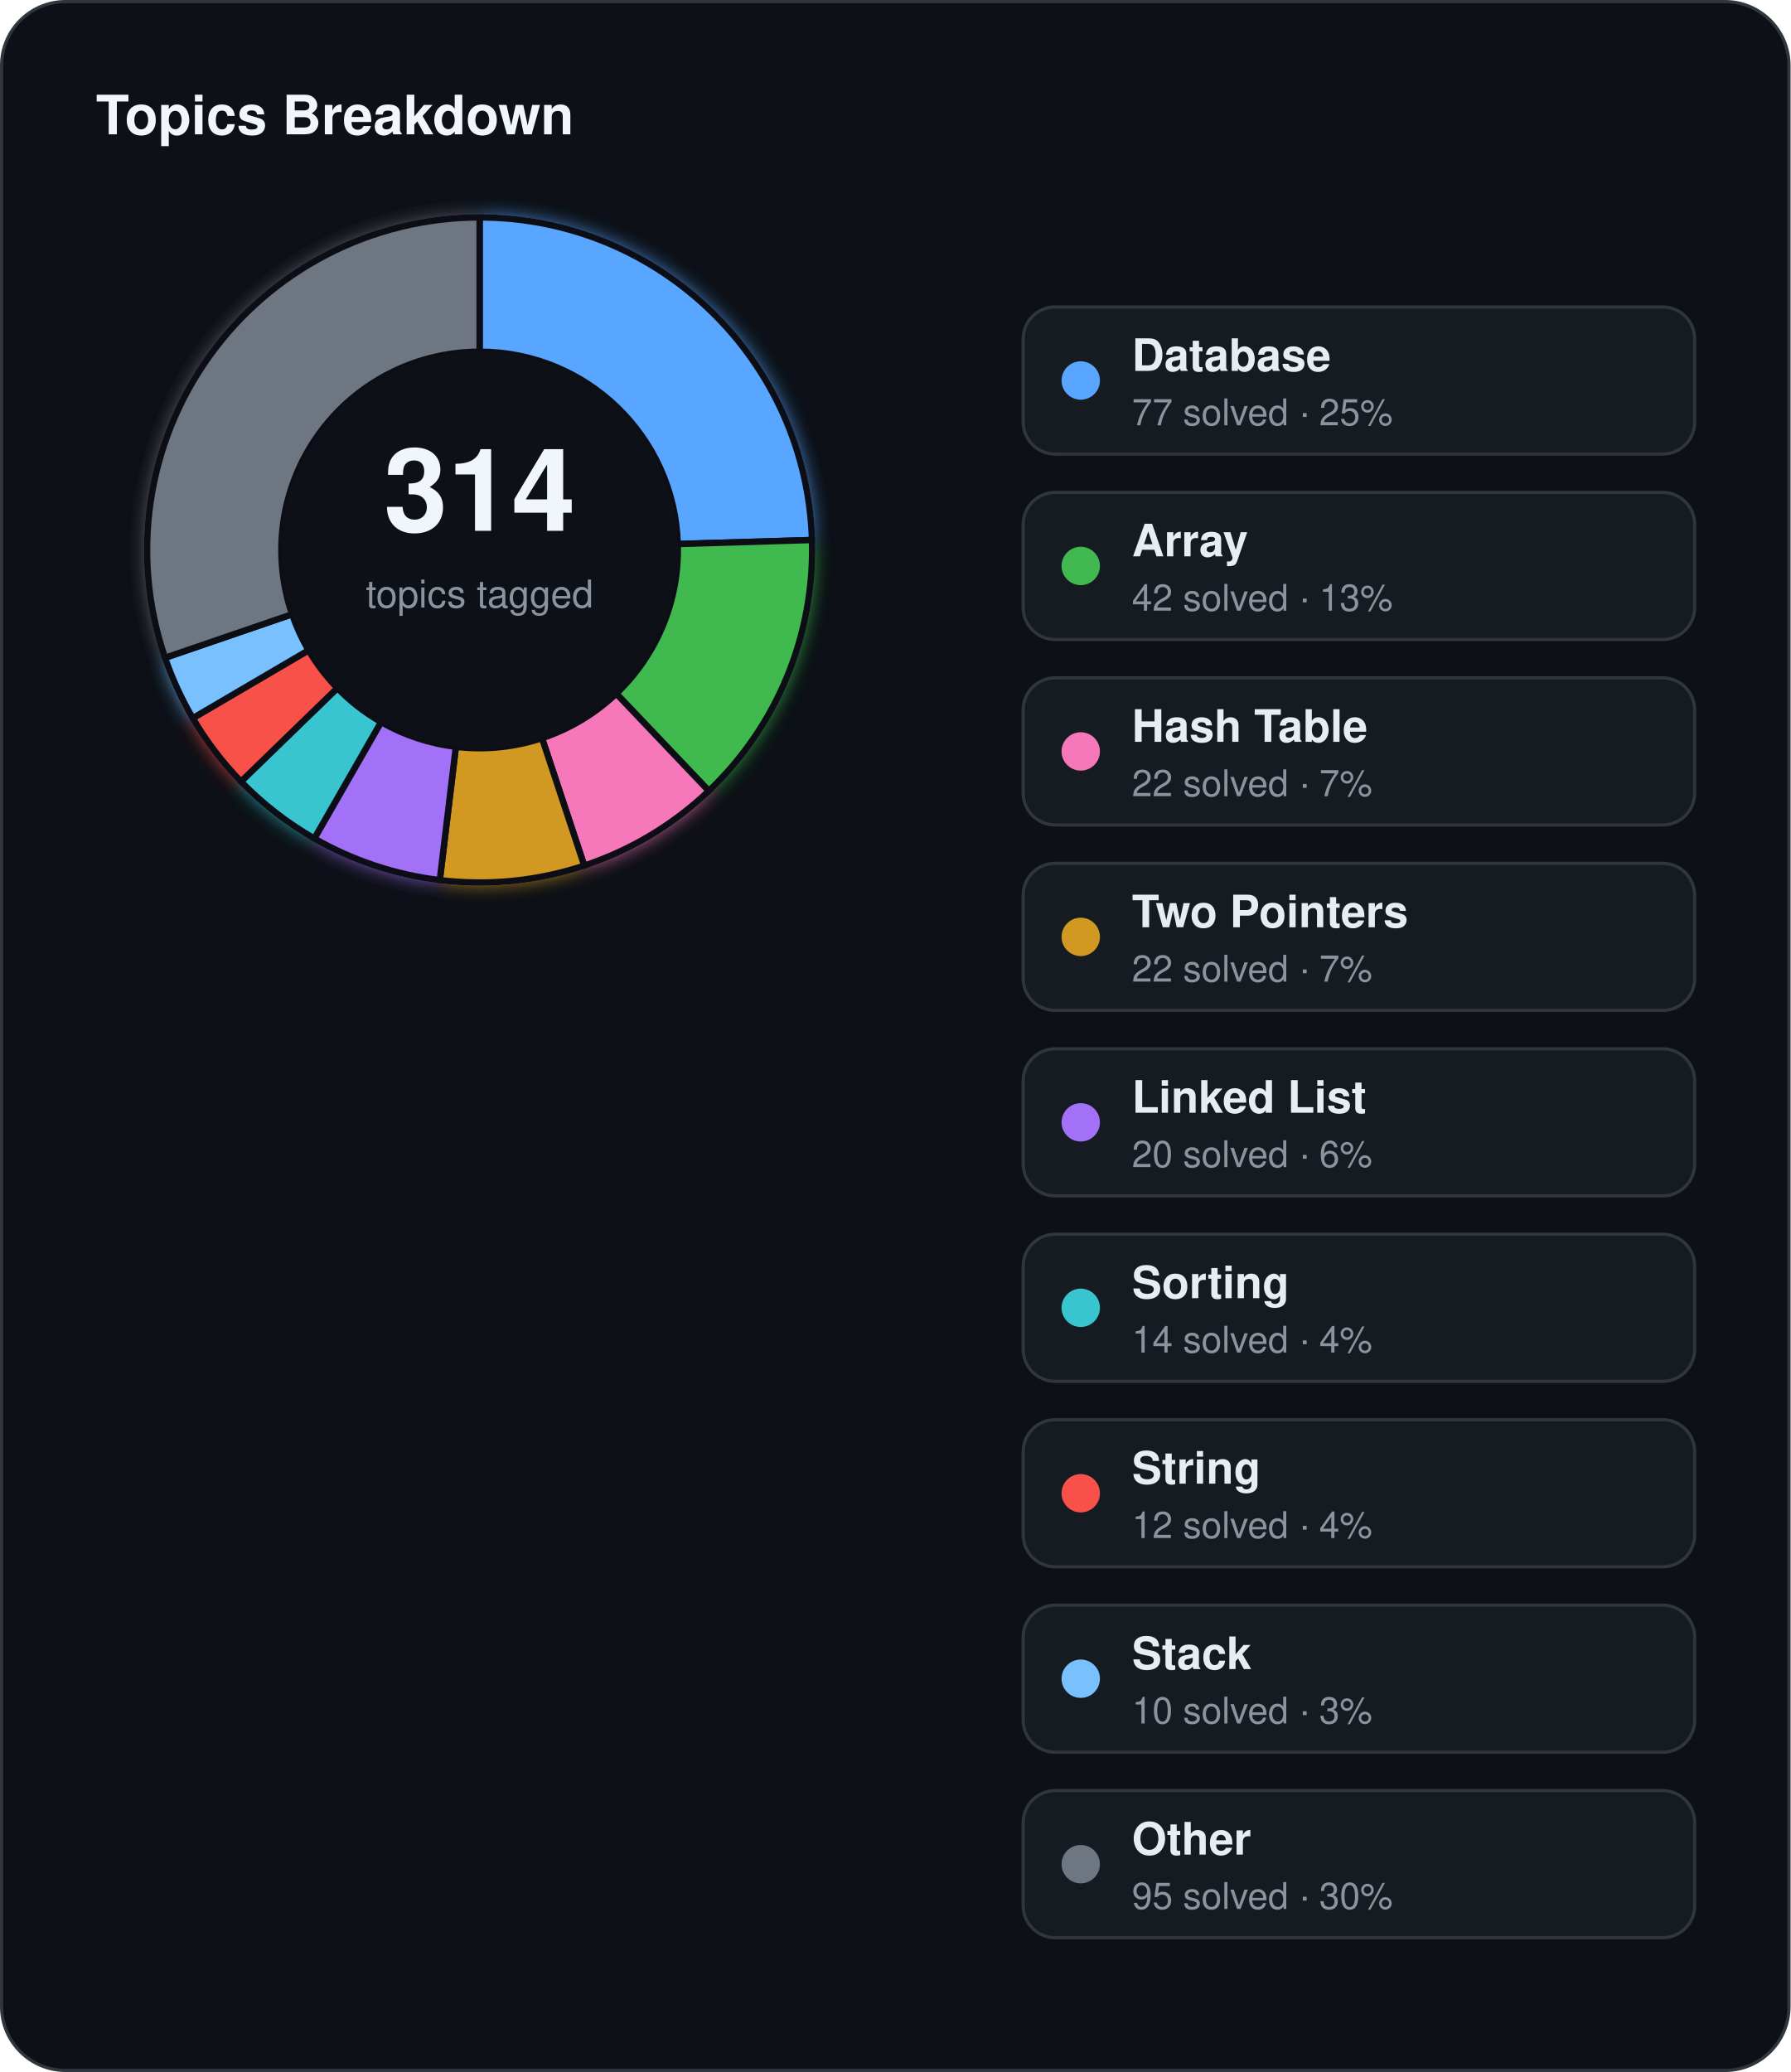
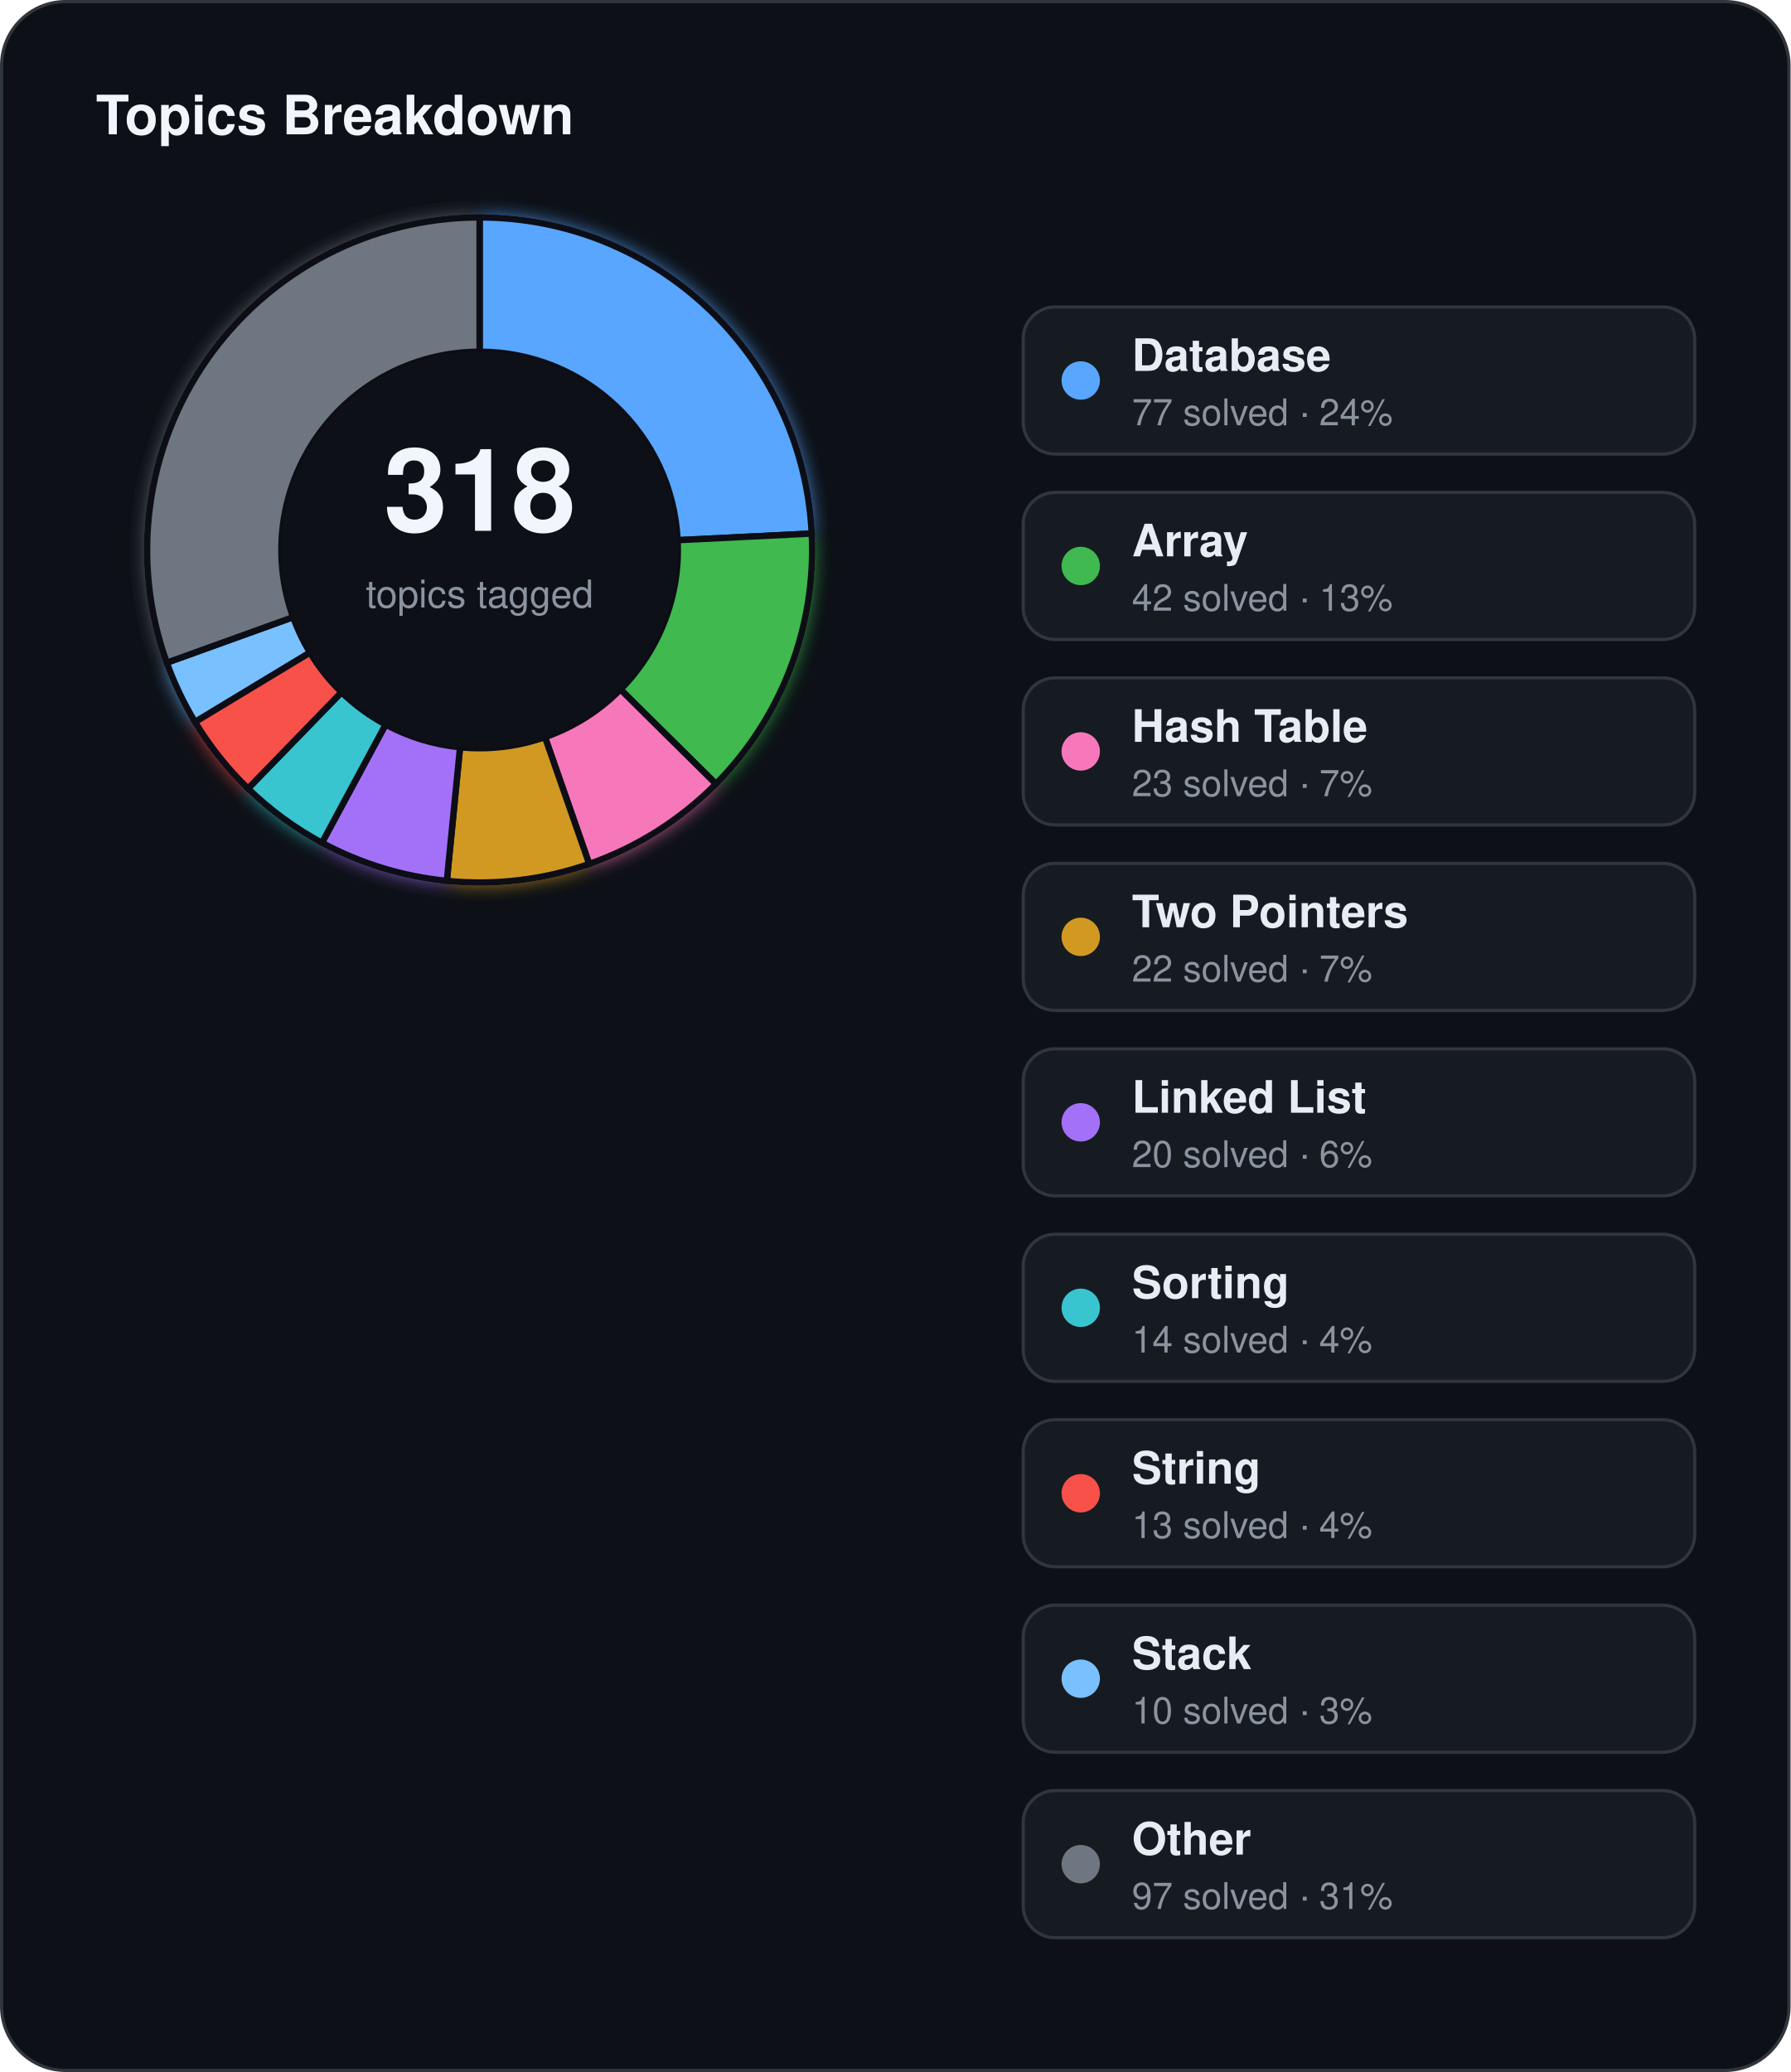
<svg xmlns="http://www.w3.org/2000/svg" width="560" height="648" viewBox="0 0 560 648">
  <defs>
    <filter id="topics-glow" x="-60%" y="-60%" width="220%" height="220%">
      <feGaussianBlur stdDeviation="3" result="blur" />
      <feMerge>
        <feMergeNode in="blur" />
        <feMergeNode in="SourceGraphic" />
      </feMerge>
    </filter>
  </defs>
  <rect x="0.5" y="0.5" width="559" height="647" rx="20" fill="#0d1117" stroke="#30363d" stroke-width="1" />
  <text x="30" y="42" fill="#f0f6fc" font-family="Segoe UI, Helvetica, Arial, sans-serif" font-size="17" font-weight="700">Topics Breakdown</text>
  <g filter="url(#topics-glow)">
-     <path d="M 150.00,68.00 A 104,104 0 0 1 253.95,168.88 L 211.97,170.14 A 62,62 0 0 0 150.00,110.00 Z" fill="#58a6ff" stroke="#0d1117" stroke-width="2" />
-     <path d="M 253.95,168.88 A 104,104 0 0 1 221.68,247.36 L 192.73,216.92 A 62,62 0 0 0 211.97,170.14 Z" fill="#3fb950" stroke="#0d1117" stroke-width="2" />
-     <path d="M 221.68,247.36 A 104,104 0 0 1 182.73,270.72 L 169.51,230.85 A 62,62 0 0 0 192.73,216.92 Z" fill="#f778ba" stroke="#0d1117" stroke-width="2" />
-     <path d="M 182.73,270.72 A 104,104 0 0 1 137.54,275.25 L 142.57,233.55 A 62,62 0 0 0 169.51,230.85 Z" fill="#d29922" stroke="#0d1117" stroke-width="2" />
-     <path d="M 137.54,275.25 A 104,104 0 0 1 98.30,262.24 L 119.18,225.80 A 62,62 0 0 0 142.57,233.55 Z" fill="#a371f7" stroke="#0d1117" stroke-width="2" />
-     <path d="M 98.30,262.24 A 104,104 0 0 1 75.37,244.43 L 105.51,215.18 A 62,62 0 0 0 119.18,225.80 Z" fill="#39c5cf" stroke="#0d1117" stroke-width="2" />
-     <path d="M 75.37,244.43 A 104,104 0 0 1 60.28,224.60 L 96.51,203.36 A 62,62 0 0 0 105.51,215.18 Z" fill="#f85149" stroke="#0d1117" stroke-width="2" />
-     <path d="M 60.28,224.60 A 104,104 0 0 1 51.62,205.72 L 91.35,192.10 A 62,62 0 0 0 96.51,203.36 Z" fill="#79c0ff" stroke="#0d1117" stroke-width="2" />
-     <path d="M 51.62,205.72 A 104,104 0 0 1 150.00,68.00 L 150.00,110.00 A 62,62 0 0 0 91.35,192.10 Z" fill="#6e7681" stroke="#0d1117" stroke-width="2" />
+     <path d="M 150.00,68.00 A 104,104 0 0 1 253.87,166.86 L 211.92,168.94 A 62,62 0 0 0 150.00,110.00 Z" fill="#58a6ff" stroke="#0d1117" stroke-width="2" />
+     <path d="M 253.87,166.86 A 104,104 0 0 1 223.90,245.17 L 194.06,215.62 A 62,62 0 0 0 211.92,168.94 Z" fill="#3fb950" stroke="#0d1117" stroke-width="2" />
+     <path d="M 223.90,245.17 A 104,104 0 0 1 184.28,270.19 L 170.44,230.54 A 62,62 0 0 0 194.06,215.62 Z" fill="#f778ba" stroke="#0d1117" stroke-width="2" />
+     <path d="M 184.28,270.19 A 104,104 0 0 1 139.74,275.49 L 143.88,233.70 A 62,62 0 0 0 170.44,230.54 Z" fill="#d29922" stroke="#0d1117" stroke-width="2" />
+     <path d="M 139.74,275.49 A 104,104 0 0 1 100.69,263.57 L 120.60,226.59 A 62,62 0 0 0 143.88,233.70 Z" fill="#a371f7" stroke="#0d1117" stroke-width="2" />
+     <path d="M 100.69,263.57 A 104,104 0 0 1 77.56,246.62 L 106.81,216.49 A 62,62 0 0 0 120.60,226.59 Z" fill="#39c5cf" stroke="#0d1117" stroke-width="2" />
+     <path d="M 77.56,246.62 A 104,104 0 0 1 60.98,225.77 L 96.93,204.05 A 62,62 0 0 0 106.81,216.49 Z" fill="#f85149" stroke="#0d1117" stroke-width="2" />
+     <path d="M 60.98,225.77 A 104,104 0 0 1 52.16,207.25 L 91.67,193.01 A 62,62 0 0 0 96.93,204.05 Z" fill="#79c0ff" stroke="#0d1117" stroke-width="2" />
+     <path d="M 52.16,207.25 A 104,104 0 0 1 150.00,68.00 L 150.00,110.00 A 62,62 0 0 0 91.67,193.01 Z" fill="#6e7681" stroke="#0d1117" stroke-width="2" />
  </g>
  <circle cx="150" cy="172" r="62" fill="#0d1117" />
-   <text x="150" y="166" text-anchor="middle" fill="#f0f6fc" font-family="Segoe UI, Helvetica, Arial, sans-serif" font-size="36" font-weight="700">314</text>
+   <text x="150" y="166" text-anchor="middle" fill="#f0f6fc" font-family="Segoe UI, Helvetica, Arial, sans-serif" font-size="36" font-weight="700">318</text>
  <text x="150" y="190" text-anchor="middle" fill="#8b949e" font-family="Segoe UI, Helvetica, Arial, sans-serif" font-size="12">topics tagged</text>
  <rect x="320" y="96" width="210" height="46" rx="10" fill="#161b22" stroke="#30363d" stroke-width="1" />
  <circle cx="338" cy="119" r="6" fill="#58a6ff" />
  <text x="354" y="116" fill="#e6edf3" font-family="Segoe UI, Helvetica, Arial, sans-serif" font-size="14" font-weight="600">Database</text>
-   <text x="354" y="133" fill="#8b949e" font-family="Segoe UI, Helvetica, Arial, sans-serif" font-size="11.5">77 solved · 25%</text>
+   <text x="354" y="133" fill="#8b949e" font-family="Segoe UI, Helvetica, Arial, sans-serif" font-size="11.5">77 solved · 24%</text>
  <rect x="320" y="154" width="210" height="46" rx="10" fill="#161b22" stroke="#30363d" stroke-width="1" />
  <circle cx="338" cy="177" r="6" fill="#3fb950" />
  <text x="354" y="174" fill="#e6edf3" font-family="Segoe UI, Helvetica, Arial, sans-serif" font-size="14" font-weight="600">Array</text>
  <text x="354" y="191" fill="#8b949e" font-family="Segoe UI, Helvetica, Arial, sans-serif" font-size="11.5">42 solved · 13%</text>
  <rect x="320" y="212" width="210" height="46" rx="10" fill="#161b22" stroke="#30363d" stroke-width="1" />
  <circle cx="338" cy="235" r="6" fill="#f778ba" />
  <text x="354" y="232" fill="#e6edf3" font-family="Segoe UI, Helvetica, Arial, sans-serif" font-size="14" font-weight="600">Hash Table</text>
-   <text x="354" y="249" fill="#8b949e" font-family="Segoe UI, Helvetica, Arial, sans-serif" font-size="11.5">22 solved · 7%</text>
+   <text x="354" y="249" fill="#8b949e" font-family="Segoe UI, Helvetica, Arial, sans-serif" font-size="11.5">23 solved · 7%</text>
  <rect x="320" y="270" width="210" height="46" rx="10" fill="#161b22" stroke="#30363d" stroke-width="1" />
  <circle cx="338" cy="293" r="6" fill="#d29922" />
  <text x="354" y="290" fill="#e6edf3" font-family="Segoe UI, Helvetica, Arial, sans-serif" font-size="14" font-weight="600">Two Pointers</text>
  <text x="354" y="307" fill="#8b949e" font-family="Segoe UI, Helvetica, Arial, sans-serif" font-size="11.5">22 solved · 7%</text>
  <rect x="320" y="328" width="210" height="46" rx="10" fill="#161b22" stroke="#30363d" stroke-width="1" />
  <circle cx="338" cy="351" r="6" fill="#a371f7" />
  <text x="354" y="348" fill="#e6edf3" font-family="Segoe UI, Helvetica, Arial, sans-serif" font-size="14" font-weight="600">Linked List</text>
  <text x="354" y="365" fill="#8b949e" font-family="Segoe UI, Helvetica, Arial, sans-serif" font-size="11.5">20 solved · 6%</text>
  <rect x="320" y="386" width="210" height="46" rx="10" fill="#161b22" stroke="#30363d" stroke-width="1" />
  <circle cx="338" cy="409" r="6" fill="#39c5cf" />
  <text x="354" y="406" fill="#e6edf3" font-family="Segoe UI, Helvetica, Arial, sans-serif" font-size="14" font-weight="600">Sorting</text>
  <text x="354" y="423" fill="#8b949e" font-family="Segoe UI, Helvetica, Arial, sans-serif" font-size="11.5">14 solved · 4%</text>
  <rect x="320" y="444" width="210" height="46" rx="10" fill="#161b22" stroke="#30363d" stroke-width="1" />
  <circle cx="338" cy="467" r="6" fill="#f85149" />
  <text x="354" y="464" fill="#e6edf3" font-family="Segoe UI, Helvetica, Arial, sans-serif" font-size="14" font-weight="600">String</text>
-   <text x="354" y="481" fill="#8b949e" font-family="Segoe UI, Helvetica, Arial, sans-serif" font-size="11.5">12 solved · 4%</text>
+   <text x="354" y="481" fill="#8b949e" font-family="Segoe UI, Helvetica, Arial, sans-serif" font-size="11.5">13 solved · 4%</text>
  <rect x="320" y="502" width="210" height="46" rx="10" fill="#161b22" stroke="#30363d" stroke-width="1" />
  <circle cx="338" cy="525" r="6" fill="#79c0ff" />
  <text x="354" y="522" fill="#e6edf3" font-family="Segoe UI, Helvetica, Arial, sans-serif" font-size="14" font-weight="600">Stack</text>
  <text x="354" y="539" fill="#8b949e" font-family="Segoe UI, Helvetica, Arial, sans-serif" font-size="11.5">10 solved · 3%</text>
  <rect x="320" y="560" width="210" height="46" rx="10" fill="#161b22" stroke="#30363d" stroke-width="1" />
  <circle cx="338" cy="583" r="6" fill="#6e7681" />
  <text x="354" y="580" fill="#e6edf3" font-family="Segoe UI, Helvetica, Arial, sans-serif" font-size="14" font-weight="600">Other</text>
-   <text x="354" y="597" fill="#8b949e" font-family="Segoe UI, Helvetica, Arial, sans-serif" font-size="11.5">95 solved · 30%</text>
+   <text x="354" y="597" fill="#8b949e" font-family="Segoe UI, Helvetica, Arial, sans-serif" font-size="11.5">97 solved · 31%</text>
</svg>
